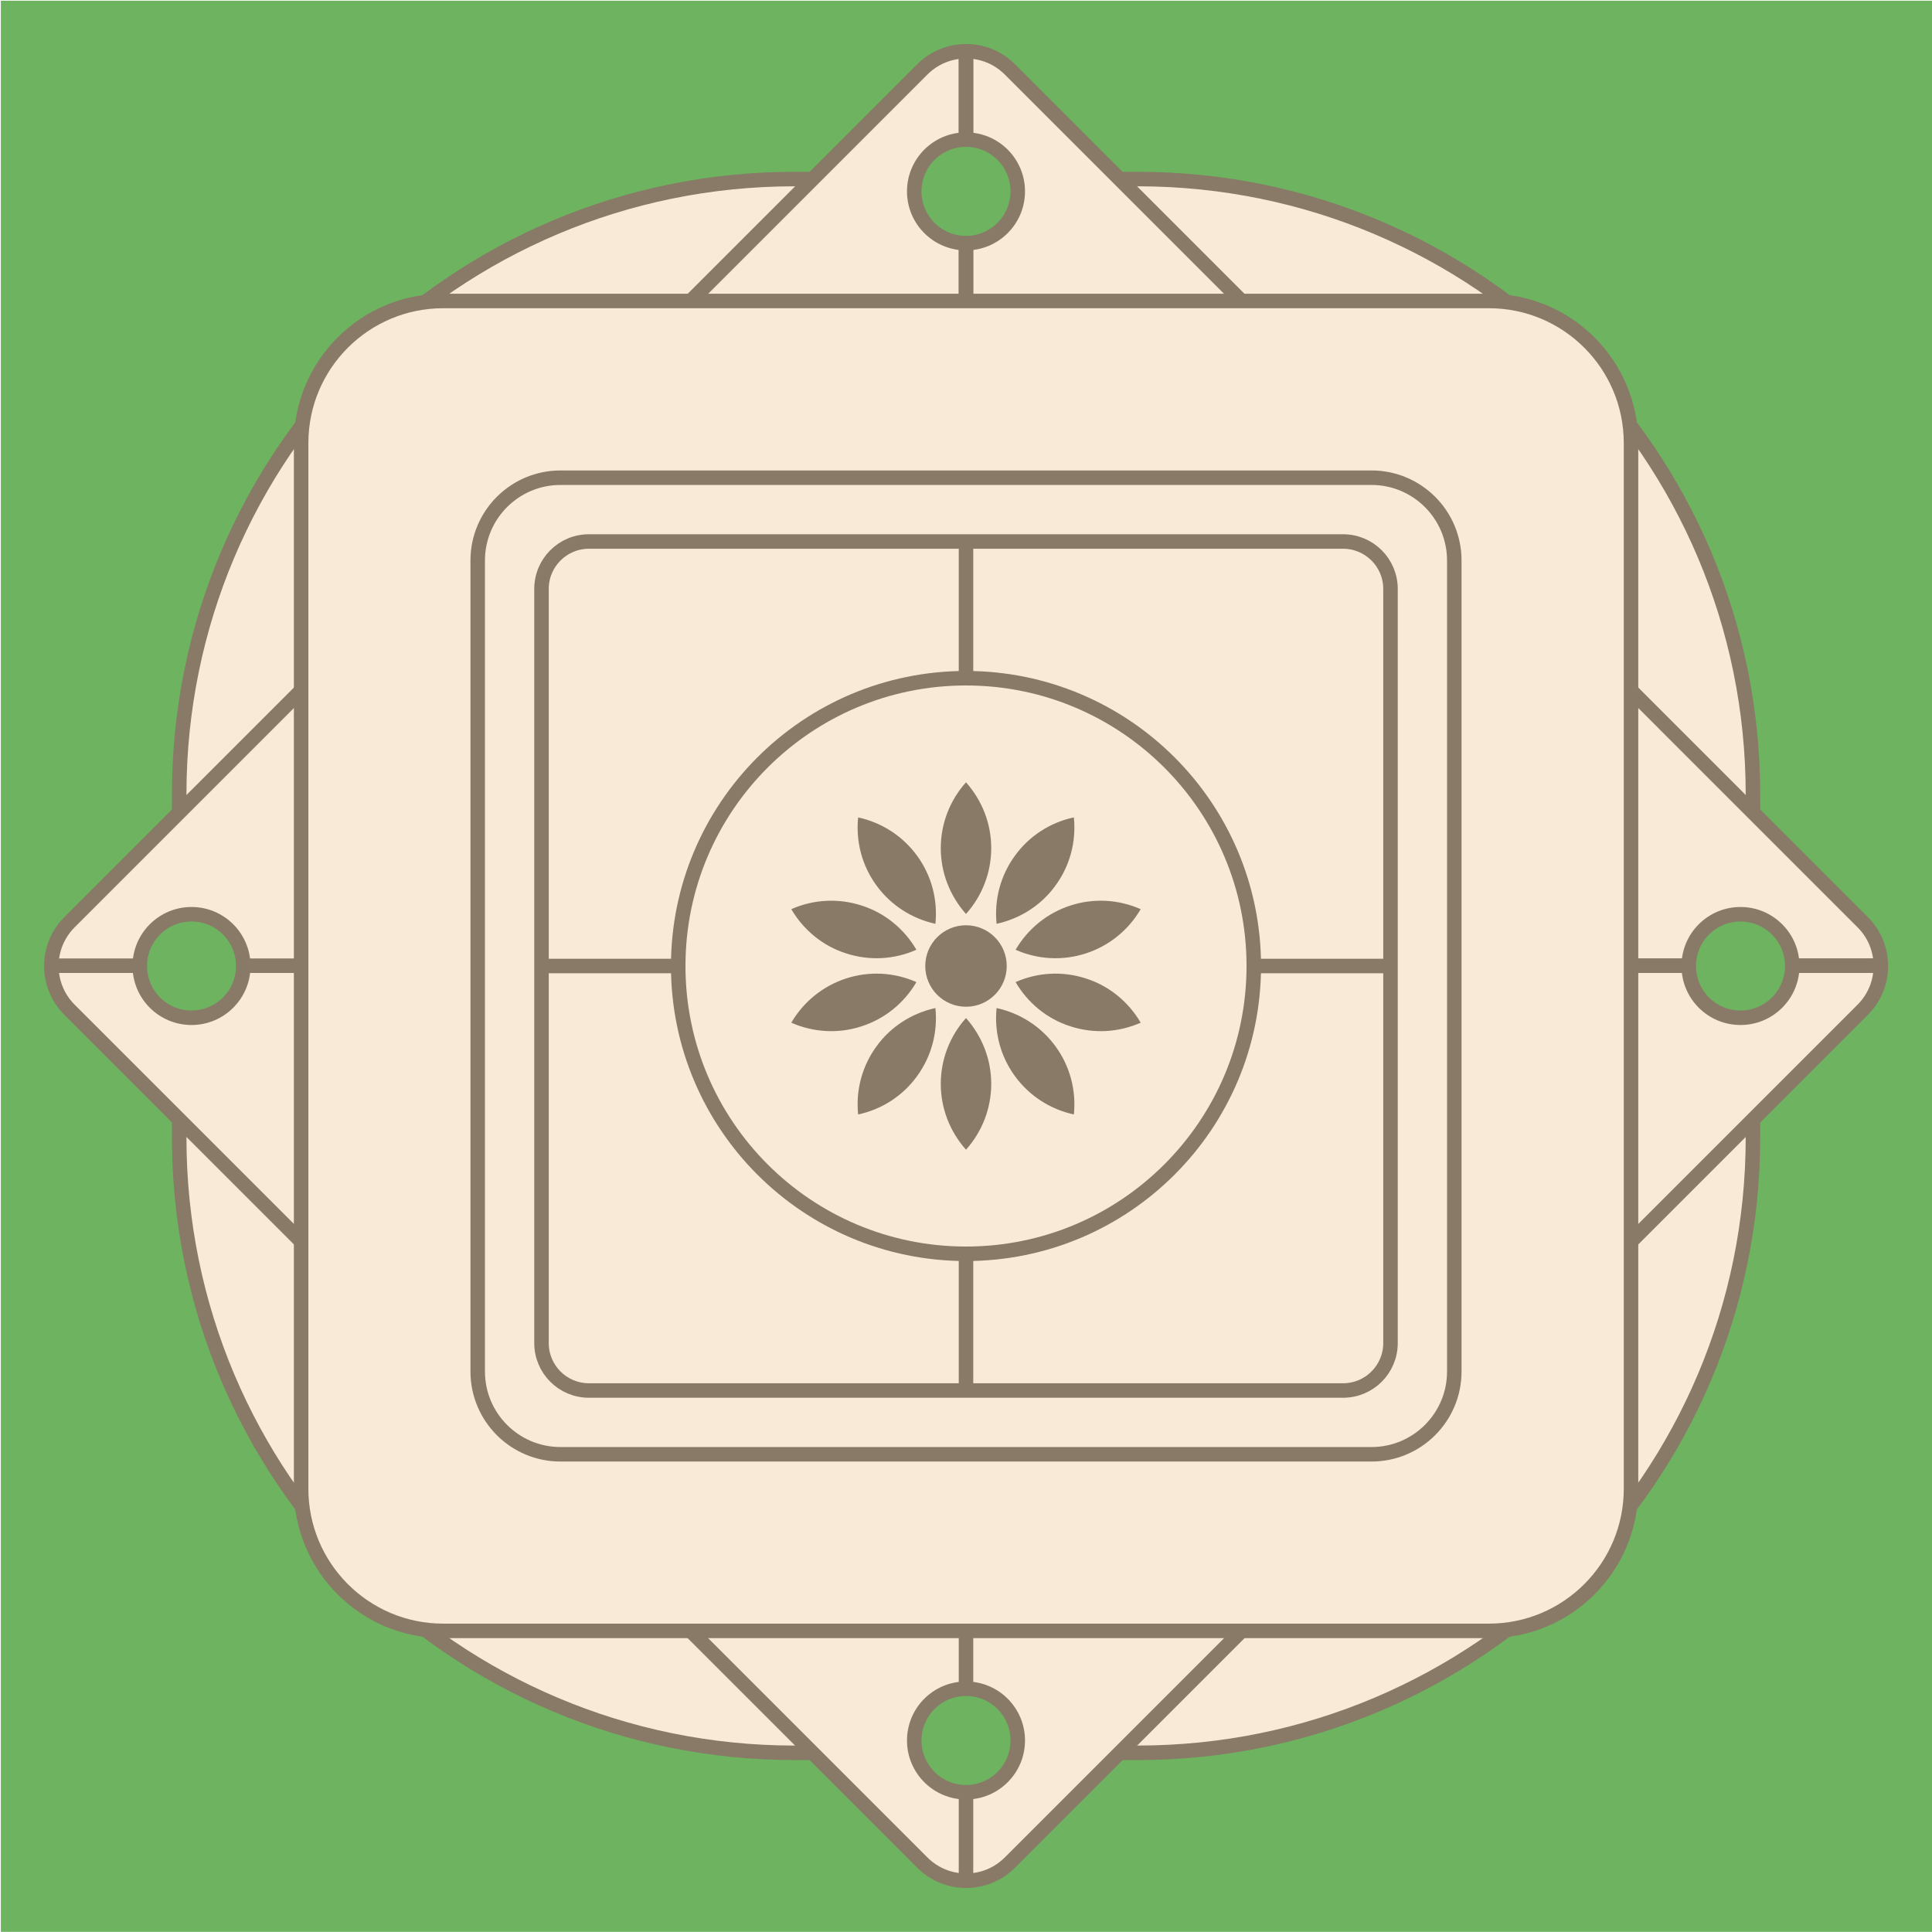
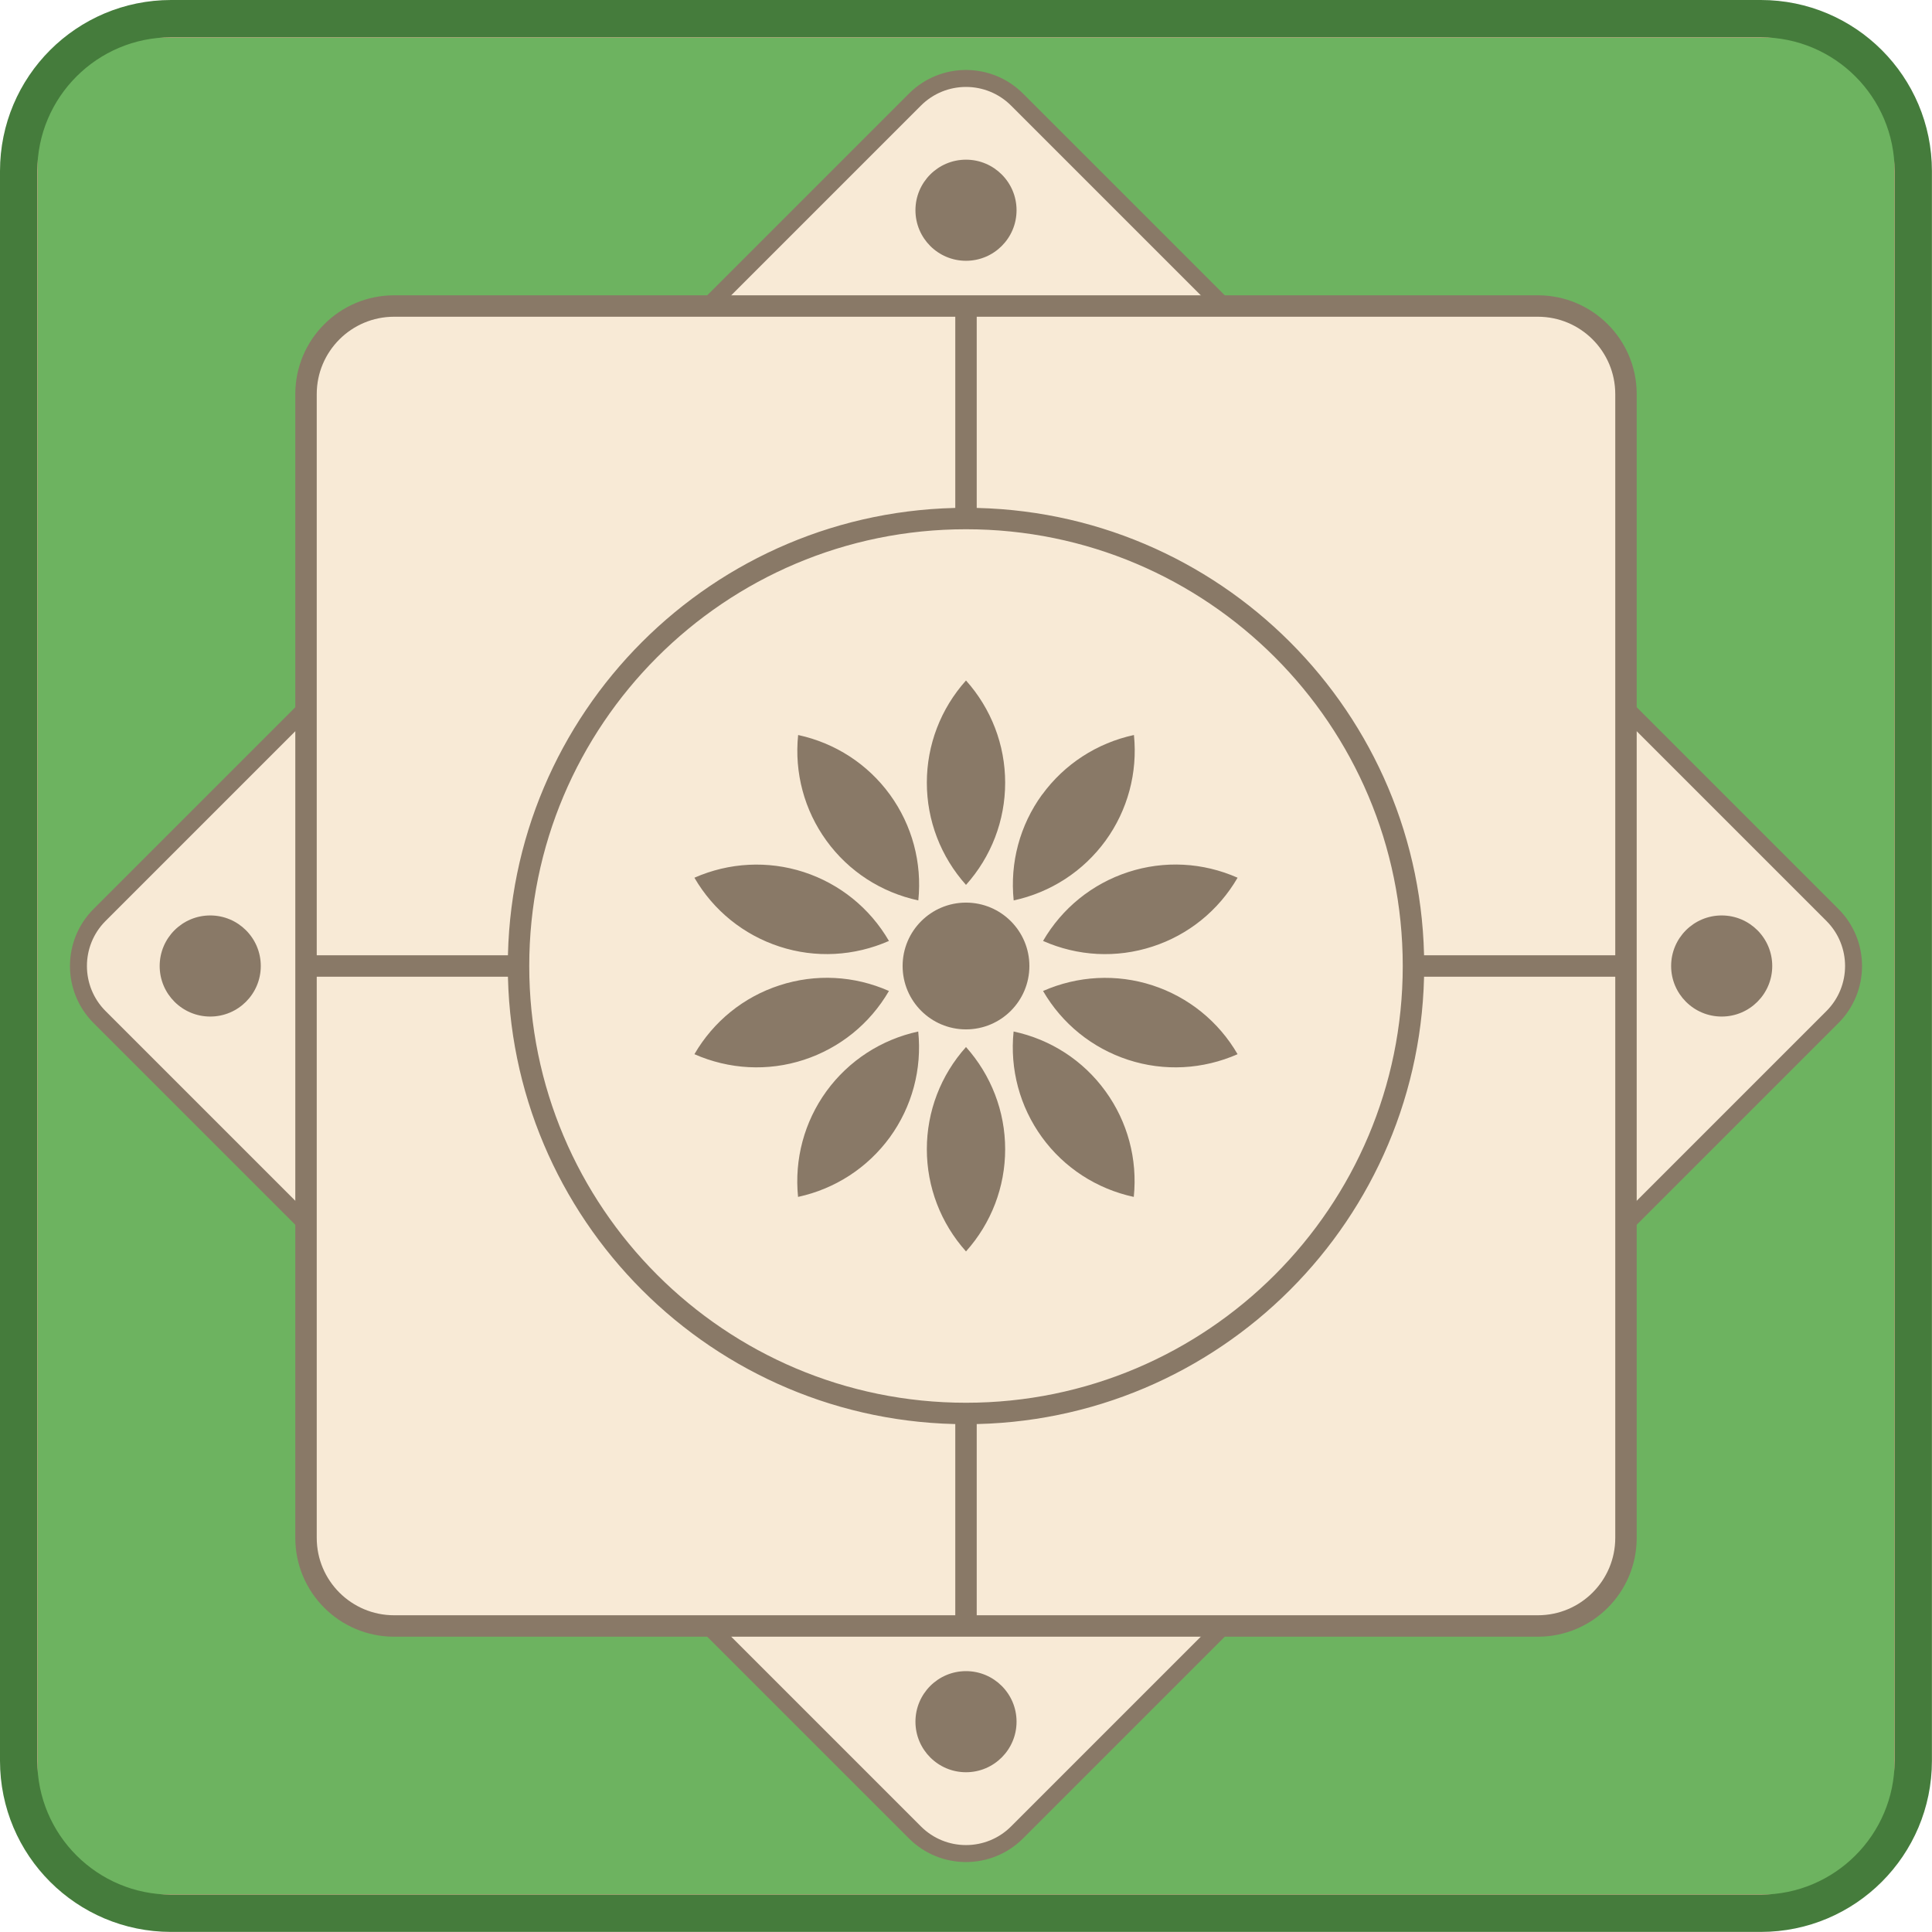
- <svg xmlns="http://www.w3.org/2000/svg" id="Layer_2" data-name="Layer 2" viewBox="0 0 133.26 133.25">
+ <svg xmlns="http://www.w3.org/2000/svg" id="Layer_2" data-name="Layer 2" viewBox="0 0 228.92 228.92">
  <defs>
    <style>
-       .cls-1 {
+       .cls-1, .cls-2, .cls-3, .cls-4 {
+         fill: none;
+       }
+ 
+       .cls-5 {
        fill: #897967;
      }

+       .cls-2 {
+         stroke: #d6b890;
+       }
+ 
+       .cls-2, .cls-6, .cls-3, .cls-4, .cls-7 {
+         stroke-miterlimit: 10;
+       }
+ 
      .cls-2, .cls-3 {
+         stroke-width: 4.42px;
+       }
+ 
+       .cls-6, .cls-8, .cls-7 {
        fill: #f8ead6;
      }

-       .cls-4, .cls-5 {
+       .cls-6, .cls-4 {
+         stroke-width: 2.01px;
+       }
+ 
+       .cls-6, .cls-4, .cls-7 {
+         stroke: #897967;
+       }
+ 
+       .cls-9 {
        fill: #6db360;
      }

-       .cls-6 {
+       .cls-3 {
+         stroke: #457c3c;
+       }
+ 
+       .cls-10 {
+         clip-path: url(#clippath-6);
+       }
+ 
+       .cls-7 {
+         stroke-width: 2.54px;
+       }
+ 
+       .cls-11 {
        fill: #e6a631;
      }

-       .cls-3, .cls-7, .cls-5 {
-         stroke: #897967;
-         stroke-miterlimit: 10;
-       }
- 
-       .cls-7 {
-         fill: none;
+       .cls-12 {
+         clip-path: url(#clippath);
      }
    </style>
+     <clipPath id="clippath">
+       <rect class="cls-1" x="2.21" y="2.21" width="224.49" height="224.49" rx="18.06" ry="18.06" />
+     </clipPath>
+     <clipPath id="clippath-6">
+       <rect class="cls-3" x="2.21" y="2.21" width="224.49" height="224.49" rx="18.06" ry="18.06" />
+     </clipPath>
  </defs>
-   <g id="_of_Tiles" data-name="# of Tiles">
-     <rect class="cls-4" x=".06" y=".05" width="133.2" height="133.2" />
-     <rect class="cls-7" x="46.36" y="46.35" width="40.54" height="40.54" rx="2.73" ry="2.73" />
+   <g id="Layer_1-2" data-name="Layer 1">
    <g>
-       <rect class="cls-3" x="12.36" y="12.35" width="108.55" height="108.55" rx="42.44" ry="42.44" />
-       <rect class="cls-3" x="20.77" y="20.76" width="91.73" height="91.73" rx="4.27" ry="4.27" transform="translate(66.63 -27.6) rotate(45)" />
-       <rect class="cls-3" x="20.77" y="20.76" width="91.73" height="91.73" rx="9.8" ry="9.8" />
-       <rect class="cls-7" x="32.95" y="32.95" width="67.36" height="67.36" rx="5.71" ry="5.71" />
-       <rect class="cls-7" x="37.35" y="37.35" width="58.56" height="58.56" rx="3.27" ry="3.27" />
      <g>
+         <g class="cls-12">
+           <rect class="cls-9" x="2.21" y="2.21" width="224.49" height="224.49" />
+         </g>
+         <g>
+           <g class="cls-10">
+             <g>
+               <rect class="cls-2" x="2.21" y="2.21" width="224.49" height="224.49" />
+               <rect class="cls-2" x="2.21" y="2.21" width="224.49" height="224.49" />
+               <rect class="cls-2" x="2.21" y="2.21" width="224.49" height="224.49" />
+               <rect class="cls-2" x="2.21" y="2.21" width="224.49" height="224.49" />
+               <rect class="cls-2" x="2.21" y="2.21" width="224.49" height="224.49" />
+               <rect class="cls-2" x="2.21" y="2.21" width="224.49" height="224.49" />
+             </g>
+           </g>
+           <rect class="cls-3" x="2.21" y="2.21" width="224.49" height="224.49" rx="18.06" ry="18.06" />
+         </g>
+       </g>
+       <rect class="cls-4" x="73.8" y="73.8" width="81.31" height="81.31" rx="5.48" ry="5.48" />
+       <rect class="cls-6" x="37.59" y="37.59" width="153.74" height="153.74" rx="8.56" ry="8.56" transform="translate(114.46 -47.41) rotate(45)" />
+       <g>
+         <circle class="cls-5" cx="114.46" cy="24.91" r="5.99" />
+         <circle class="cls-5" cx="114.46" cy="204" r="5.99" />
+       </g>
+       <g>
+         <circle class="cls-5" cx="204" cy="114.46" r="5.99" />
+         <circle class="cls-5" cx="24.91" cy="114.46" r="5.99" />
+       </g>
+       <g>
+         <rect class="cls-7" x="36.26" y="36.26" width="156.4" height="156.4" rx="10.44" ry="10.44" />
+         <circle class="cls-7" cx="114.46" cy="114.46" r="53.02" />
+         <g>
+           <line class="cls-7" x1="114.46" y1="36.26" x2="114.46" y2="61.44" />
+           <line class="cls-7" x1="114.46" y1="167.48" x2="114.46" y2="192.66" />
+         </g>
+         <g>
+           <line class="cls-7" x1="192.66" y1="114.46" x2="167.48" y2="114.46" />
+           <line class="cls-7" x1="61.44" y1="114.46" x2="36.26" y2="114.46" />
+         </g>
        <g>
          <g>
            <g>
-               <path class="cls-1" d="M64.75,58.5c0,1.84.72,3.51,1.89,4.75,1.17-1.24,1.89-2.91,1.89-4.75s-.72-3.51-1.89-4.75c-1.17,1.24-1.89,2.91-1.89,4.75" />
-               <path class="cls-2" d="M66.63,63.46l-.11-.11c-1.24-1.32-1.93-3.05-1.93-4.85s.68-3.53,1.93-4.85l.11-.11.11.11c1.24,1.32,1.93,3.05,1.93,4.85s-.68,3.53-1.93,4.85l-.11.11ZM66.63,53.96c-1.12,1.25-1.74,2.86-1.74,4.54s.62,3.28,1.74,4.54c1.12-1.25,1.74-2.86,1.74-4.54s-.62-3.28-1.74-4.54Z" />
+               <g>
+                 <path class="cls-5" d="M109.42,92.74c0,4.92,1.92,9.37,5.04,12.7,3.11-3.32,5.04-7.78,5.04-12.7s-1.92-9.37-5.04-12.7c-3.11,3.32-5.04,7.78-5.04,12.7" />
+                 <path class="cls-8" d="M114.46,106.01l-.29-.31c-3.32-3.54-5.14-8.14-5.14-12.96s1.83-9.43,5.14-12.97l.29-.31.29.31c3.32,3.54,5.14,8.14,5.14,12.97s-1.83,9.43-5.14,12.96l-.29.31ZM114.46,80.63c-3,3.35-4.64,7.63-4.64,12.11s1.65,8.77,4.64,12.11c3-3.35,4.64-7.63,4.64-12.11s-1.65-8.77-4.64-12.11Z" />
+               </g>
+               <g>
+                 <path class="cls-5" d="M123.15,93.93c-2.89,3.98-3.95,8.71-3.39,13.23,4.47-.86,8.65-3.33,11.54-7.31,2.89-3.98,3.95-8.71,3.39-13.23-4.47.86-8.65,3.33-11.54,7.31" />
+                 <path class="cls-8" d="M119.42,107.63l-.05-.42c-.6-4.81.63-9.61,3.46-13.51h0c2.83-3.9,7.02-6.55,11.78-7.47l.41-.08.05.42c.6,4.81-.63,9.61-3.46,13.51-2.83,3.9-7.02,6.55-11.78,7.47l-.41.08ZM123.47,94.16c-2.63,3.62-3.82,8.06-3.36,12.53,4.39-.95,8.24-3.45,10.88-7.07,2.63-3.62,3.82-8.06,3.37-12.53-4.39.95-8.24,3.45-10.88,7.07h0Z" />
+               </g>
+               <g>
+                 <path class="cls-5" d="M133.55,102.96c-4.67,1.52-8.32,4.72-10.52,8.71,4.12,1.93,8.96,2.38,13.63.87,4.67-1.52,8.32-4.72,10.52-8.71-4.12-1.93-8.96-2.39-13.63-.87" />
+                 <path class="cls-8" d="M130.95,113.84c-2.76,0-5.51-.61-8.08-1.81l-.38-.18.2-.37c2.34-4.25,6.15-7.41,10.74-8.9h0c4.58-1.49,9.53-1.18,13.92.88l.38.18-.2.37c-2.34,4.25-6.16,7.41-10.74,8.9-1.91.62-3.88.93-5.84.93ZM123.59,111.49c4.11,1.82,8.69,2.06,12.96.67,4.26-1.38,7.83-4.27,10.09-8.16-4.11-1.82-8.7-2.06-12.96-.67-4.26,1.39-7.83,4.27-10.09,8.16Z" />
+               </g>
+               <g>
+                 <path class="cls-5" d="M136.66,116.38c-4.67-1.52-9.51-1.07-13.63.87,2.2,3.99,5.84,7.19,10.52,8.71,4.67,1.52,9.51,1.07,13.63-.87-2.2-3.99-5.84-7.19-10.52-8.71" />
+                 <path class="cls-8" d="M139.27,127.26c-1.96,0-3.93-.31-5.84-.93-4.58-1.49-8.4-4.65-10.74-8.9l-.2-.37.38-.18c4.39-2.06,9.33-2.37,13.92-.88h0c4.58,1.49,8.4,4.65,10.74,8.9l.2.37-.38.18c-2.56,1.2-5.32,1.81-8.08,1.81ZM123.59,117.42c2.26,3.89,5.83,6.77,10.09,8.16,4.26,1.39,8.85,1.14,12.96-.67-2.26-3.89-5.83-6.77-10.09-8.16h0c-4.26-1.38-8.84-1.14-12.96.67Z" />
+               </g>
+               <g>
+                 <path class="cls-5" d="M131.29,129.07c-2.89-3.98-7.06-6.45-11.54-7.31-.57,4.52.5,9.25,3.39,13.23,2.89,3.98,7.06,6.45,11.54,7.31.56-4.52-.5-9.25-3.39-13.23" />
+                 <path class="cls-8" d="M135.02,142.76l-.41-.08c-4.76-.91-8.95-3.57-11.78-7.47-2.83-3.9-4.06-8.7-3.46-13.51l.05-.42.41.08c4.76.91,8.95,3.57,11.78,7.47h0c2.83,3.9,4.06,8.7,3.46,13.51l-.05.42ZM120.1,122.22c-.46,4.47.73,8.9,3.36,12.53,2.63,3.62,6.48,6.12,10.88,7.07.46-4.47-.73-8.91-3.36-12.53h0c-2.63-3.63-6.48-6.13-10.88-7.07Z" />
+               </g>
+               <g>
+                 <path class="cls-5" d="M119.49,136.17c0-4.92-1.92-9.37-5.04-12.7-3.11,3.32-5.04,7.78-5.04,12.7s1.92,9.37,5.04,12.7c3.11-3.32,5.04-7.78,5.04-12.7" />
+                 <path class="cls-8" d="M114.46,149.44l-.29-.31c-3.32-3.54-5.14-8.14-5.14-12.97s1.83-9.43,5.14-12.96l.29-.31.29.31c3.32,3.54,5.14,8.14,5.14,12.96s-1.83,9.43-5.14,12.97l-.29.31ZM114.46,124.06c-3,3.35-4.64,7.63-4.64,12.11s1.65,8.77,4.64,12.11c3-3.35,4.64-7.63,4.64-12.11s-1.65-8.76-4.64-12.11Z" />
+               </g>
+               <g>
+                 <path class="cls-5" d="M105.77,134.98c2.89-3.98,3.95-8.71,3.39-13.23-4.47.86-8.65,3.33-11.54,7.31-2.89,3.98-3.95,8.71-3.39,13.23,4.47-.86,8.65-3.33,11.54-7.31" />
+                 <path class="cls-8" d="M93.89,142.76l-.05-.42c-.6-4.81.63-9.61,3.46-13.51,2.83-3.9,7.02-6.55,11.78-7.47l.41-.08.05.42c.6,4.81-.63,9.61-3.46,13.51h0c-2.84,3.9-7.02,6.55-11.78,7.47l-.41.08ZM108.81,122.22c-4.39.95-8.24,3.45-10.88,7.07-2.63,3.62-3.82,8.06-3.37,12.53,4.39-.95,8.24-3.45,10.88-7.07h0c2.63-3.63,3.82-8.06,3.36-12.53Z" />
+               </g>
+               <g>
+                 <path class="cls-5" d="M95.36,125.96c4.67-1.52,8.32-4.72,10.52-8.71-4.12-1.93-8.96-2.38-13.63-.87-4.67,1.52-8.32,4.72-10.52,8.71,4.12,1.93,8.96,2.39,13.63.87" />
+                 <path class="cls-8" d="M89.65,127.26c-2.76,0-5.52-.61-8.08-1.81l-.38-.18.2-.37c2.34-4.25,6.16-7.41,10.74-8.9,4.58-1.49,9.53-1.18,13.92.88l.38.18-.2.37c-2.34,4.25-6.15,7.41-10.74,8.9h0c-1.91.62-3.87.93-5.84.93ZM82.28,124.91c4.11,1.81,8.7,2.06,12.96.67,4.26-1.39,7.83-4.27,10.09-8.16-4.11-1.82-8.69-2.06-12.96-.67-4.26,1.38-7.83,4.27-10.09,8.16Z" />
+               </g>
+               <g>
+                 <path class="cls-5" d="M92.25,112.54c4.67,1.52,9.51,1.07,13.63-.87-2.2-3.99-5.84-7.19-10.52-8.71-4.67-1.52-9.51-1.07-13.63.87,2.2,3.99,5.84,7.19,10.52,8.71" />
+                 <path class="cls-8" d="M97.97,113.84c-1.96,0-3.93-.31-5.84-.93h0c-4.59-1.49-8.4-4.65-10.74-8.9l-.2-.37.38-.18c4.39-2.06,9.33-2.37,13.92-.88,4.59,1.49,8.4,4.65,10.74,8.9l.2.37-.38.18c-2.56,1.2-5.32,1.81-8.08,1.81ZM82.28,104c2.26,3.89,5.83,6.77,10.09,8.16h0c4.26,1.39,8.84,1.14,12.96-.67-2.26-3.89-5.83-6.77-10.09-8.16-4.26-1.38-8.85-1.14-12.96.67Z" />
+               </g>
+               <g>
+                 <path class="cls-5" d="M97.62,99.85c2.89,3.98,7.06,6.45,11.54,7.31.57-4.52-.5-9.25-3.39-13.23-2.89-3.98-7.06-6.45-11.54-7.31-.56,4.52.5,9.25,3.39,13.23" />
+                 <path class="cls-8" d="M109.49,107.63l-.41-.08c-4.76-.91-8.95-3.56-11.78-7.47-2.83-3.9-4.06-8.7-3.46-13.51l.05-.42.41.08c4.76.91,8.95,3.57,11.78,7.47,2.83,3.9,4.06,8.7,3.46,13.51l-.05.42ZM94.57,87.09c-.46,4.47.73,8.91,3.36,12.53h0c2.63,3.63,6.48,6.12,10.88,7.07.46-4.47-.73-8.9-3.36-12.53-2.63-3.62-6.48-6.12-10.88-7.07Z" />
+               </g>
            </g>
-             <g>
-               <path class="cls-1" d="M69.88,58.94c-1.08,1.49-1.48,3.26-1.27,4.95,1.67-.32,3.24-1.25,4.32-2.74,1.08-1.49,1.48-3.26,1.27-4.95-1.68.32-3.24,1.25-4.32,2.74" />
-               <path class="cls-2" d="M68.49,64.07l-.02-.16c-.23-1.8.23-3.6,1.3-5.06h0c1.06-1.46,2.63-2.45,4.41-2.8l.15-.03.02.16c.23,1.8-.23,3.6-1.3,5.06-1.06,1.46-2.63,2.45-4.41,2.8l-.15.03ZM70,59.03c-.99,1.36-1.43,3.02-1.26,4.69,1.64-.36,3.09-1.29,4.07-2.65.99-1.36,1.43-3.02,1.26-4.69-1.64.35-3.09,1.29-4.07,2.65h0Z" />
-             </g>
-             <g>
-               <path class="cls-1" d="M73.78,62.32c-1.75.57-3.11,1.77-3.94,3.26,1.54.72,3.35.89,5.1.32s3.11-1.77,3.94-3.26c-1.54-.72-3.35-.89-5.1-.32" />
-               <path class="cls-2" d="M72.8,66.39c-1.03,0-2.06-.23-3.02-.68l-.14-.07.08-.14c.88-1.59,2.3-2.77,4.02-3.33h0c1.72-.56,3.57-.44,5.21.33l.14.07-.08.14c-.88,1.59-2.3,2.77-4.02,3.33-.71.23-1.45.35-2.19.35ZM70.05,65.51c1.54.68,3.25.77,4.85.25,1.6-.52,2.93-1.6,3.78-3.05-1.54-.68-3.26-.77-4.85-.25-1.6.52-2.93,1.6-3.78,3.05Z" />
-             </g>
-             <g>
-               <path class="cls-1" d="M74.94,67.34c-1.75-.57-3.56-.4-5.1.32.82,1.49,2.19,2.69,3.94,3.26,1.75.57,3.56.4,5.1-.32-.82-1.49-2.19-2.69-3.94-3.26" />
-               <path class="cls-2" d="M75.92,71.42c-.74,0-1.47-.12-2.19-.35-1.72-.56-3.14-1.74-4.02-3.33l-.08-.14.14-.07c1.64-.77,3.49-.89,5.21-.33h0c1.72.56,3.14,1.74,4.02,3.33l.08.14-.14.07c-.96.45-1.99.68-3.03.68ZM70.05,67.74c.85,1.45,2.18,2.54,3.78,3.05,1.6.52,3.31.43,4.85-.25-.85-1.45-2.18-2.54-3.78-3.05h0c-1.6-.52-3.31-.43-4.85.25Z" />
-             </g>
-             <g>
-               <path class="cls-1" d="M72.93,72.09c-1.08-1.49-2.64-2.42-4.32-2.74-.21,1.69.19,3.46,1.27,4.95,1.08,1.49,2.64,2.42,4.32,2.74.21-1.69-.19-3.46-1.27-4.95" />
-               <path class="cls-2" d="M74.33,77.22l-.15-.03c-1.78-.34-3.35-1.33-4.41-2.8-1.06-1.46-1.52-3.26-1.3-5.06l.02-.16.15.03c1.78.34,3.35,1.33,4.41,2.8h0c1.06,1.46,1.52,3.26,1.3,5.06l-.02.16ZM68.74,69.53c-.17,1.67.27,3.33,1.26,4.69.99,1.36,2.43,2.29,4.07,2.65.17-1.67-.27-3.33-1.26-4.69h0c-.99-1.36-2.43-2.29-4.07-2.65Z" />
-             </g>
-             <g>
-               <path class="cls-1" d="M68.52,74.75c0-1.84-.72-3.51-1.89-4.75-1.17,1.24-1.89,2.91-1.89,4.75s.72,3.51,1.89,4.75c1.17-1.24,1.89-2.91,1.89-4.75" />
-               <path class="cls-2" d="M66.63,79.72l-.11-.11c-1.24-1.32-1.93-3.05-1.93-4.85s.68-3.53,1.93-4.85l.11-.11.11.11c1.24,1.33,1.93,3.05,1.93,4.85s-.68,3.53-1.93,4.85l-.11.11ZM66.63,70.22c-1.12,1.25-1.74,2.86-1.74,4.54s.62,3.28,1.74,4.54c1.12-1.25,1.74-2.86,1.74-4.54s-.62-3.28-1.74-4.54Z" />
-             </g>
-             <g>
-               <path class="cls-1" d="M63.38,74.31c1.08-1.49,1.48-3.26,1.27-4.95-1.67.32-3.24,1.25-4.32,2.74-1.08,1.49-1.48,3.26-1.27,4.95,1.68-.32,3.24-1.25,4.32-2.74" />
-               <path class="cls-2" d="M58.93,77.22l-.02-.16c-.23-1.8.23-3.6,1.3-5.06,1.06-1.46,2.63-2.45,4.41-2.8l.15-.03.02.16c.23,1.8-.23,3.6-1.3,5.06h0c-1.06,1.46-2.63,2.45-4.41,2.8l-.15.03ZM64.52,69.53c-1.64.36-3.09,1.29-4.07,2.65-.99,1.36-1.43,3.02-1.26,4.69,1.64-.35,3.09-1.29,4.07-2.65h0c.99-1.36,1.43-3.02,1.26-4.69Z" />
-             </g>
-             <g>
-               <path class="cls-1" d="M59.48,70.93c1.75-.57,3.11-1.77,3.94-3.26-1.54-.72-3.35-.89-5.1-.32s-3.11,1.77-3.94,3.26c1.54.72,3.35.89,5.1.32" />
-               <path class="cls-2" d="M57.34,71.42c-1.03,0-2.06-.23-3.03-.68l-.14-.07.08-.14c.88-1.59,2.3-2.77,4.02-3.33,1.72-.56,3.57-.44,5.21.33l.14.07-.08.14c-.88,1.59-2.3,2.77-4.02,3.33h0c-.71.23-1.45.35-2.19.35ZM54.58,70.54c1.54.68,3.26.77,4.85.25,1.6-.52,2.93-1.6,3.78-3.05-1.54-.68-3.25-.77-4.85-.25-1.6.52-2.93,1.6-3.78,3.05Z" />
-             </g>
-             <g>
-               <path class="cls-1" d="M58.32,65.91c1.75.57,3.56.4,5.1-.32-.82-1.49-2.19-2.69-3.94-3.26-1.75-.57-3.56-.4-5.1.32.82,1.49,2.19,2.69,3.94,3.26" />
-               <path class="cls-2" d="M60.46,66.39c-.74,0-1.47-.12-2.19-.35h0c-1.72-.56-3.14-1.74-4.02-3.33l-.08-.14.14-.07c1.64-.77,3.49-.89,5.21-.33,1.72.56,3.14,1.74,4.02,3.33l.08.14-.14.07c-.96.45-1.99.68-3.02.68ZM54.58,62.71c.85,1.45,2.18,2.54,3.78,3.05h0c1.6.52,3.31.43,4.85-.25-.85-1.45-2.18-2.54-3.78-3.05-1.6-.52-3.31-.43-4.85.25Z" />
-             </g>
-             <g>
-               <path class="cls-1" d="M60.33,61.16c1.08,1.49,2.64,2.42,4.32,2.74.21-1.69-.19-3.46-1.27-4.95-1.08-1.49-2.64-2.42-4.32-2.74-.21,1.69.19,3.46,1.27,4.95" />
-               <path class="cls-2" d="M64.77,64.07l-.15-.03c-1.78-.34-3.35-1.33-4.41-2.8-1.06-1.46-1.52-3.26-1.3-5.06l.02-.16.15.03c1.78.34,3.35,1.33,4.41,2.8,1.06,1.46,1.52,3.26,1.3,5.06l-.02.16ZM59.19,56.38c-.17,1.67.27,3.33,1.26,4.69h0c.99,1.36,2.43,2.29,4.07,2.65.17-1.67-.27-3.33-1.26-4.69-.99-1.36-2.43-2.29-4.07-2.65Z" />
-             </g>
+             <path class="cls-11" d="M107.44,117.12h0s-.01-.04-.02-.06l.02.06Z" />
          </g>
-           <path class="cls-6" d="M64,67.62h0s0-.01,0-.02v.02Z" />
+           <path class="cls-8" d="M114.46,107.73h0c.7,0,1.4.11,2.08.33,1.71.56,3.1,1.74,3.91,3.34.82,1.6.96,3.42.4,5.13-.9,2.78-3.47,4.65-6.39,4.65-.7,0-1.4-.11-2.08-.33-1.71-.56-3.1-1.74-3.91-3.34-.82-1.6-.96-3.42-.4-5.13.9-2.78,3.47-4.65,6.4-4.65M114.46,106.94c-3.17,0-6.11,2.02-7.14,5.19-1.28,3.95.88,8.18,4.82,9.47.77.25,1.55.37,2.32.37,3.17,0,6.11-2.02,7.14-5.19,1.28-3.95-.88-8.18-4.82-9.47-.77-.25-1.55-.37-2.32-.37h0Z" />
+           <circle class="cls-5" cx="114.46" cy="114.46" r="7.51" />
        </g>
-         <path class="cls-2" d="M66.63,64.11h0c.26,0,.53.04.78.12.64.21,1.16.65,1.47,1.25.31.6.36,1.28.15,1.92-.34,1.04-1.3,1.74-2.39,1.74-.26,0-.53-.04-.78-.12-.64-.21-1.16-.65-1.47-1.25-.31-.6-.36-1.28-.15-1.92.34-1.04,1.3-1.74,2.39-1.74M66.63,63.81c-1.19,0-2.29.76-2.67,1.94-.48,1.48.33,3.06,1.81,3.54.29.09.58.14.87.14,1.19,0,2.29-.76,2.67-1.94.48-1.48-.33-3.06-1.81-3.54-.29-.09-.58-.14-.87-.14h0Z" />
-         <circle class="cls-1" cx="66.63" cy="66.63" r="2.81" />
-       </g>
-       <circle class="cls-7" cx="66.63" cy="66.63" r="19.85" />
-       <g>
-         <line class="cls-7" x1="66.63" y1="37.35" x2="66.63" y2="46.77" />
-         <line class="cls-7" x1="66.63" y1="86.48" x2="66.63" y2="95.9" />
-       </g>
-       <g>
-         <line class="cls-7" x1="95.91" y1="66.63" x2="86.48" y2="66.63" />
-         <line class="cls-7" x1="46.78" y1="66.63" x2="37.35" y2="66.63" />
-       </g>
-       <g>
-         <g>
-           <line class="cls-7" x1="66.63" y1="3.88" x2="66.63" y2="20.76" />
-           <line class="cls-7" x1="66.63" y1="112.46" x2="66.63" y2="129.34" />
-         </g>
-         <line class="cls-7" x1="66.63" y1="3.88" x2="66.63" y2="20.76" />
-       </g>
-       <g>
-         <g>
-           <line class="cls-7" x1="129.36" y1="66.61" x2="112.47" y2="66.61" />
-           <line class="cls-7" x1="20.78" y1="66.61" x2="3.9" y2="66.61" />
-         </g>
-         <line class="cls-7" x1="129.36" y1="66.61" x2="112.47" y2="66.61" />
-       </g>
-       <g>
-         <circle class="cls-5" cx="66.63" cy="13.2" r="3.57" />
-         <circle class="cls-5" cx="66.63" cy="120.05" r="3.57" />
-       </g>
-       <g>
-         <circle class="cls-5" cx="120.05" cy="66.63" r="3.57" />
-         <circle class="cls-5" cx="13.21" cy="66.63" r="3.57" />
      </g>
    </g>
  </g>
</svg>
